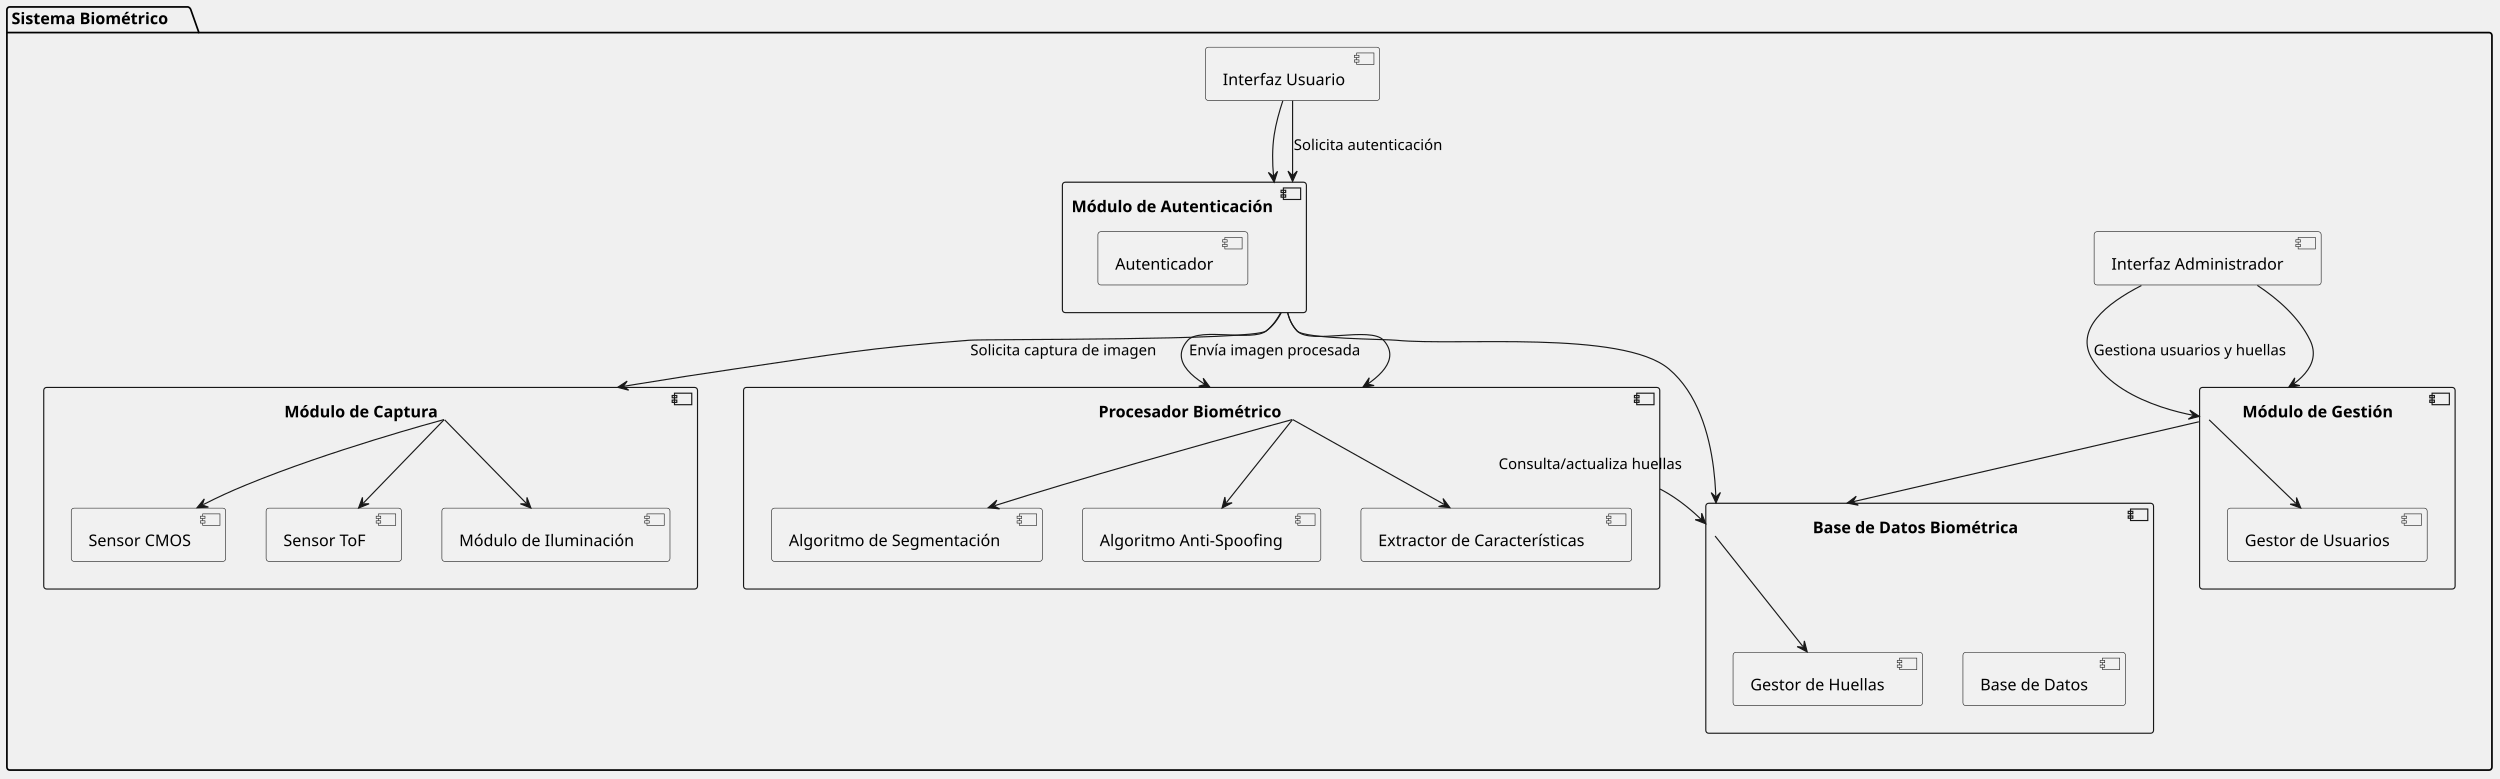
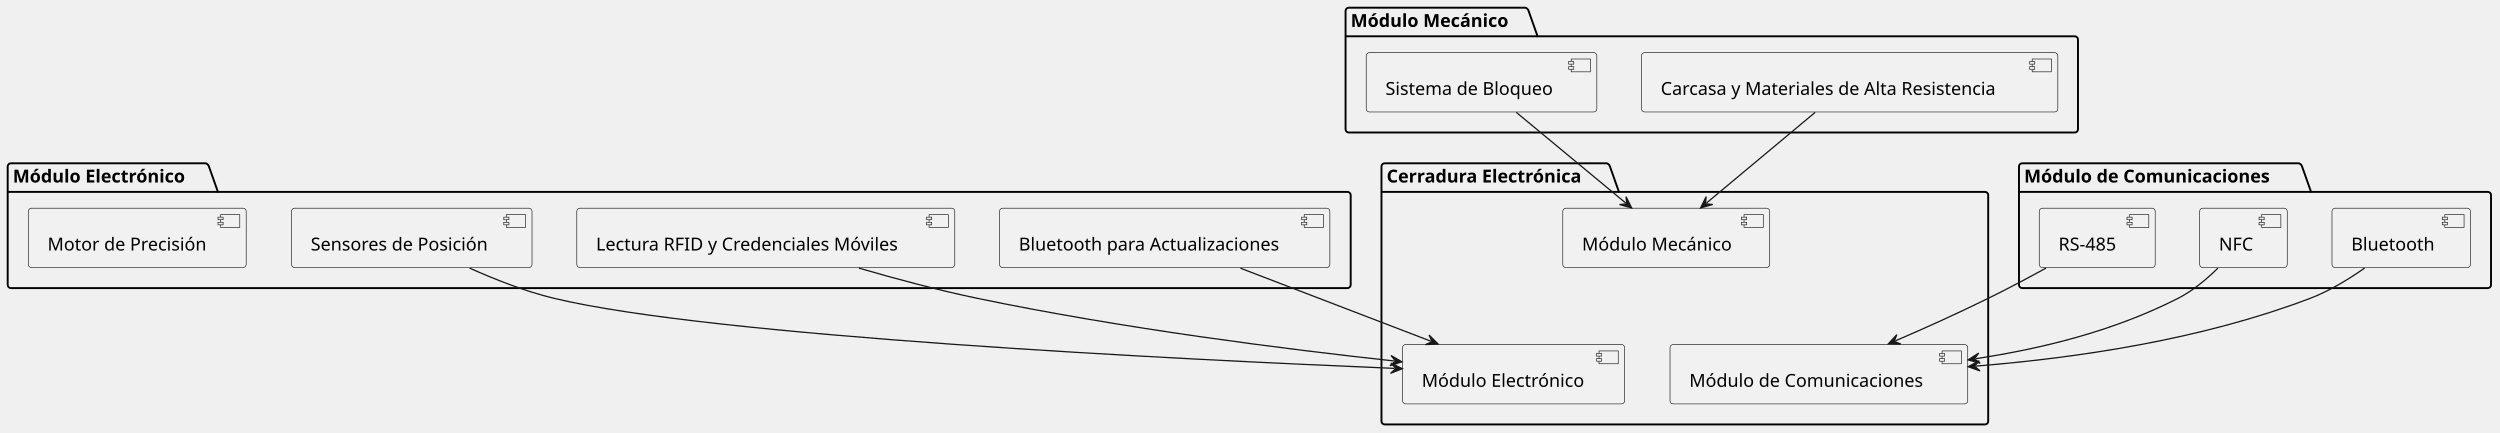
- <svg xmlns="http://www.w3.org/2000/svg" contentStyleType="text/css" data-diagram-type="DESCRIPTION" height="676px" preserveAspectRatio="none" style="width:2172px;height:676px;background:#FFFFFF;" version="1.1" viewBox="0 0 2172 676" width="2172px" zoomAndPan="magnify">
+ <svg xmlns="http://www.w3.org/2000/svg" contentStyleType="text/css" data-diagram-type="DESCRIPTION" height="337px" preserveAspectRatio="none" style="width:1949px;height:337px;background:#FFFFFF;" version="1.1" viewBox="0 0 1949 337" width="1949px" zoomAndPan="magnify">
  <defs />
  <g>
-     <g id="cluster_Sistema Biométrico">
-       <path d="M8.5,6 L163.295,6 A3.75,3.75 0 0 1 165.795,8.5 L172.795,28.297 L2162.5,28.297 A2.5,2.5 0 0 1 2165,30.797 L2165,666.55 A2.5,2.5 0 0 1 2162.5,669.05 L8.5,669.05 A2.5,2.5 0 0 1 6,666.55 L6,8.5 A2.5,2.5 0 0 1 8.5,6 " fill="#FFFFFF" fill-opacity="0" style="stroke:#000000;stroke-width:1.5;" />
-       <line style="stroke:#000000;stroke-width:1.5;" x1="6" x2="172.795" y1="28.297" y2="28.297" />
-       <text fill="#000000" font-family="sans-serif" font-size="14" font-weight="bold" lengthAdjust="spacing" textLength="153.795" x="10" y="20.995">Sistema Biométrico</text>
+     <g id="cluster_Cerradura Electrónica">
+       <path d="M1079.5,127.3 L1252.622,127.3 A3.75,3.75 0 0 1 1255.122,129.8 L1262.122,149.597 L1547.5,149.597 A2.5,2.5 0 0 1 1550,152.097 L1550,328.39 A2.5,2.5 0 0 1 1547.5,330.89 L1079.5,330.89 A2.5,2.5 0 0 1 1077,328.39 L1077,129.8 A2.5,2.5 0 0 1 1079.5,127.3 " fill="#FFFFFF" fill-opacity="0" style="stroke:#000000;stroke-width:1.5;" />
+       <line style="stroke:#000000;stroke-width:1.5;" x1="1077" x2="1262.122" y1="149.597" y2="149.597" />
+       <text fill="#000000" font-family="sans-serif" font-size="14" font-weight="bold" lengthAdjust="spacing" textLength="172.122" x="1081" y="142.295">Cerradura Electrónica</text>
    </g>
-     <g id="cluster_Módulo de Autenticación">
-       <rect fill="#FFFFFF" fill-opacity="0" height="113.3" rx="2.5" ry="2.5" style="stroke:#181818;stroke-width:1;" width="212" x="923" y="158.3" />
-       <rect fill="#FFFFFF" fill-opacity="0" height="10" style="stroke:#181818;stroke-width:1;" width="15" x="1115" y="163.3" />
-       <rect fill="#FFFFFF" fill-opacity="0" height="2" style="stroke:#181818;stroke-width:1;" width="4" x="1113" y="165.3" />
-       <rect fill="#FFFFFF" fill-opacity="0" height="2" style="stroke:#181818;stroke-width:1;" width="4" x="1113" y="169.3" />
-       <text fill="#000000" font-family="sans-serif" font-size="14" font-weight="bold" lengthAdjust="spacing" textLength="196.096" x="930.952" y="184.295">Módulo de Autenticación</text>
+     <g id="cluster_Módulo Mecánico">
+       <path d="M1051.5,6 L1189.185,6 A3.75,3.75 0 0 1 1191.685,8.5 L1198.685,28.297 L1617.5,28.297 A2.5,2.5 0 0 1 1620,30.797 L1620,100.8 A2.5,2.5 0 0 1 1617.5,103.3 L1051.5,103.3 A2.5,2.5 0 0 1 1049,100.8 L1049,8.5 A2.5,2.5 0 0 1 1051.5,6 " fill="#FFFFFF" fill-opacity="0" style="stroke:#000000;stroke-width:1.5;" />
+       <line style="stroke:#000000;stroke-width:1.5;" x1="1049" x2="1198.685" y1="28.297" y2="28.297" />
+       <text fill="#000000" font-family="sans-serif" font-size="14" font-weight="bold" lengthAdjust="spacing" textLength="136.685" x="1053" y="20.995">Módulo Mecánico</text>
    </g>
-     <g id="cluster_Módulo de Gestión">
-       <rect fill="#FFFFFF" fill-opacity="0" height="175.15" rx="2.5" ry="2.5" style="stroke:#181818;stroke-width:1;" width="222" x="1911" y="336.6" />
-       <rect fill="#FFFFFF" fill-opacity="0" height="10" style="stroke:#181818;stroke-width:1;" width="15" x="2113" y="341.6" />
-       <rect fill="#FFFFFF" fill-opacity="0" height="2" style="stroke:#181818;stroke-width:1;" width="4" x="2111" y="343.6" />
-       <rect fill="#FFFFFF" fill-opacity="0" height="2" style="stroke:#181818;stroke-width:1;" width="4" x="2111" y="347.6" />
-       <text fill="#000000" font-family="sans-serif" font-size="14" font-weight="bold" lengthAdjust="spacing" textLength="147.615" x="1948.192" y="362.595">Módulo de Gestión</text>
+     <g id="cluster_Módulo Electrónico">
+       <path d="M8.5,127.3 L160.383,127.3 A3.75,3.75 0 0 1 162.883,129.8 L169.883,149.597 L1050.5,149.597 A2.5,2.5 0 0 1 1053,152.097 L1053,222.09 A2.5,2.5 0 0 1 1050.5,224.59 L8.5,224.59 A2.5,2.5 0 0 1 6,222.09 L6,129.8 A2.5,2.5 0 0 1 8.5,127.3 " fill="#FFFFFF" fill-opacity="0" style="stroke:#000000;stroke-width:1.5;" />
+       <line style="stroke:#000000;stroke-width:1.5;" x1="6" x2="169.883" y1="149.597" y2="149.597" />
+       <text fill="#000000" font-family="sans-serif" font-size="14" font-weight="bold" lengthAdjust="spacing" textLength="150.883" x="10" y="142.295">Módulo Electrónico</text>
    </g>
-     <g id="cluster_Módulo de Captura">
-       <rect fill="#FFFFFF" fill-opacity="0" height="175.15" rx="2.5" ry="2.5" style="stroke:#181818;stroke-width:1;" width="568" x="38" y="336.6" />
-       <rect fill="#FFFFFF" fill-opacity="0" height="10" style="stroke:#181818;stroke-width:1;" width="15" x="586" y="341.6" />
-       <rect fill="#FFFFFF" fill-opacity="0" height="2" style="stroke:#181818;stroke-width:1;" width="4" x="584" y="343.6" />
-       <rect fill="#FFFFFF" fill-opacity="0" height="2" style="stroke:#181818;stroke-width:1;" width="4" x="584" y="347.6" />
-       <text fill="#000000" font-family="sans-serif" font-size="14" font-weight="bold" lengthAdjust="spacing" textLength="149.974" x="247.013" y="362.595">Módulo de Captura</text>
+     <g id="cluster_Módulo de Comunicaciones">
+       <path d="M1576.5,127.3 L1792.189,127.3 A3.75,3.75 0 0 1 1794.689,129.8 L1801.689,149.597 L1939.5,149.597 A2.5,2.5 0 0 1 1942,152.097 L1942,222.09 A2.5,2.5 0 0 1 1939.5,224.59 L1576.5,224.59 A2.5,2.5 0 0 1 1574,222.09 L1574,129.8 A2.5,2.5 0 0 1 1576.5,127.3 " fill="#FFFFFF" fill-opacity="0" style="stroke:#000000;stroke-width:1.5;" />
+       <line style="stroke:#000000;stroke-width:1.5;" x1="1574" x2="1801.689" y1="149.597" y2="149.597" />
+       <text fill="#000000" font-family="sans-serif" font-size="14" font-weight="bold" lengthAdjust="spacing" textLength="214.69" x="1578" y="142.295">Módulo de Comunicaciones</text>
    </g>
-     <g id="cluster_Procesador Biométrico">
-       <rect fill="#FFFFFF" fill-opacity="0" height="175.15" rx="2.5" ry="2.5" style="stroke:#181818;stroke-width:1;" width="796" x="646" y="336.6" />
-       <rect fill="#FFFFFF" fill-opacity="0" height="10" style="stroke:#181818;stroke-width:1;" width="15" x="1422" y="341.6" />
-       <rect fill="#FFFFFF" fill-opacity="0" height="2" style="stroke:#181818;stroke-width:1;" width="4" x="1420" y="343.6" />
-       <rect fill="#FFFFFF" fill-opacity="0" height="2" style="stroke:#181818;stroke-width:1;" width="4" x="1420" y="347.6" />
-       <text fill="#000000" font-family="sans-serif" font-size="14" font-weight="bold" lengthAdjust="spacing" textLength="179.259" x="954.371" y="362.595">Procesador Biométrico</text>
+     <g id="elem_mecanico">
+       <rect fill="#F1F1F1" height="46.297" rx="2.5" ry="2.5" style="stroke:#181818;stroke-width:0.5;" width="161.304" x="1218.35" y="162.3" />
+       <rect fill="#F1F1F1" height="10" style="stroke:#181818;stroke-width:0.5;" width="15" x="1359.654" y="167.3" />
+       <rect fill="#F1F1F1" height="2" style="stroke:#181818;stroke-width:0.5;" width="4" x="1357.654" y="169.3" />
+       <rect fill="#F1F1F1" height="2" style="stroke:#181818;stroke-width:0.5;" width="4" x="1357.654" y="173.3" />
+       <text fill="#000000" font-family="sans-serif" font-size="14" lengthAdjust="spacing" textLength="121.304" x="1233.35" y="195.295">Módulo Mecánico</text>
    </g>
-     <g id="cluster_Base de Datos Biométrica">
-       <rect fill="#FFFFFF" fill-opacity="0" height="199.81" rx="2.5" ry="2.5" style="stroke:#181818;stroke-width:1;" width="389" x="1482" y="437.24" />
-       <rect fill="#FFFFFF" fill-opacity="0" height="10" style="stroke:#181818;stroke-width:1;" width="15" x="1851" y="442.24" />
-       <rect fill="#FFFFFF" fill-opacity="0" height="2" style="stroke:#181818;stroke-width:1;" width="4" x="1849" y="444.24" />
-       <rect fill="#FFFFFF" fill-opacity="0" height="2" style="stroke:#181818;stroke-width:1;" width="4" x="1849" y="448.24" />
-       <text fill="#000000" font-family="sans-serif" font-size="14" font-weight="bold" lengthAdjust="spacing" textLength="203.109" x="1574.945" y="463.235">Base de Datos Biométrica</text>
+     <g id="elem_electronico">
+       <rect fill="#F1F1F1" height="46.297" rx="2.5" ry="2.5" style="stroke:#181818;stroke-width:0.5;" width="173.191" x="1093.4" y="268.59" />
+       <rect fill="#F1F1F1" height="10" style="stroke:#181818;stroke-width:0.5;" width="15" x="1246.591" y="273.59" />
+       <rect fill="#F1F1F1" height="2" style="stroke:#181818;stroke-width:0.5;" width="4" x="1244.591" y="275.59" />
+       <rect fill="#F1F1F1" height="2" style="stroke:#181818;stroke-width:0.5;" width="4" x="1244.591" y="279.59" />
+       <text fill="#000000" font-family="sans-serif" font-size="14" lengthAdjust="spacing" textLength="133.191" x="1108.4" y="301.585">Módulo Electrónico</text>
    </g>
-     <g id="elem_Interfaz Usuario">
-       <rect fill="#F1F1F1" height="46.297" rx="2.5" ry="2.5" style="stroke:#181818;stroke-width:0.5;" width="151.371" x="1047.31" y="41" />
-       <rect fill="#F1F1F1" height="10" style="stroke:#181818;stroke-width:0.5;" width="15" x="1178.681" y="46" />
-       <rect fill="#F1F1F1" height="2" style="stroke:#181818;stroke-width:0.5;" width="4" x="1176.681" y="48" />
-       <rect fill="#F1F1F1" height="2" style="stroke:#181818;stroke-width:0.5;" width="4" x="1176.681" y="52" />
-       <text fill="#000000" font-family="sans-serif" font-size="14" lengthAdjust="spacing" textLength="111.371" x="1062.31" y="73.995">Interfaz Usuario</text>
+     <g id="elem_comunicaciones">
+       <rect fill="#F1F1F1" height="46.297" rx="2.5" ry="2.5" style="stroke:#181818;stroke-width:0.5;" width="232.083" x="1301.96" y="268.59" />
+       <rect fill="#F1F1F1" height="10" style="stroke:#181818;stroke-width:0.5;" width="15" x="1514.043" y="273.59" />
+       <rect fill="#F1F1F1" height="2" style="stroke:#181818;stroke-width:0.5;" width="4" x="1512.043" y="275.59" />
+       <rect fill="#F1F1F1" height="2" style="stroke:#181818;stroke-width:0.5;" width="4" x="1512.043" y="279.59" />
+       <text fill="#000000" font-family="sans-serif" font-size="14" lengthAdjust="spacing" textLength="192.083" x="1316.96" y="301.585">Módulo de Comunicaciones</text>
    </g>
-     <g id="elem_Interfaz Administrador">
-       <rect fill="#F1F1F1" height="46.297" rx="2.5" ry="2.5" style="stroke:#181818;stroke-width:0.5;" width="197.247" x="1819.38" y="201.3" />
-       <rect fill="#F1F1F1" height="10" style="stroke:#181818;stroke-width:0.5;" width="15" x="1996.627" y="206.3" />
-       <rect fill="#F1F1F1" height="2" style="stroke:#181818;stroke-width:0.5;" width="4" x="1994.627" y="208.3" />
-       <rect fill="#F1F1F1" height="2" style="stroke:#181818;stroke-width:0.5;" width="4" x="1994.627" y="212.3" />
-       <text fill="#000000" font-family="sans-serif" font-size="14" lengthAdjust="spacing" textLength="157.247" x="1834.38" y="234.295">Interfaz Administrador</text>
+     <g id="elem_sistemabloqueo">
+       <rect fill="#F1F1F1" height="46.297" rx="2.5" ry="2.5" style="stroke:#181818;stroke-width:0.5;" width="179.788" x="1065.11" y="41" />
+       <rect fill="#F1F1F1" height="10" style="stroke:#181818;stroke-width:0.5;" width="15" x="1224.898" y="46" />
+       <rect fill="#F1F1F1" height="2" style="stroke:#181818;stroke-width:0.5;" width="4" x="1222.898" y="48" />
+       <rect fill="#F1F1F1" height="2" style="stroke:#181818;stroke-width:0.5;" width="4" x="1222.898" y="52" />
+       <text fill="#000000" font-family="sans-serif" font-size="14" lengthAdjust="spacing" textLength="139.788" x="1080.11" y="73.995">Sistema de Bloqueo</text>
    </g>
-     <g id="elem_Autenticador">
-       <rect fill="#F1F1F1" height="46.297" rx="2.5" ry="2.5" style="stroke:#181818;stroke-width:0.5;" width="130.289" x="953.86" y="201.3" />
-       <rect fill="#F1F1F1" height="10" style="stroke:#181818;stroke-width:0.5;" width="15" x="1064.149" y="206.3" />
-       <rect fill="#F1F1F1" height="2" style="stroke:#181818;stroke-width:0.5;" width="4" x="1062.149" y="208.3" />
-       <rect fill="#F1F1F1" height="2" style="stroke:#181818;stroke-width:0.5;" width="4" x="1062.149" y="212.3" />
-       <text fill="#000000" font-family="sans-serif" font-size="14" lengthAdjust="spacing" textLength="90.289" x="968.86" y="234.295">Autenticador</text>
+     <g id="elem_carcasa">
+       <rect fill="#F1F1F1" height="46.297" rx="2.5" ry="2.5" style="stroke:#181818;stroke-width:0.5;" width="324.573" x="1279.71" y="41" />
+       <rect fill="#F1F1F1" height="10" style="stroke:#181818;stroke-width:0.5;" width="15" x="1584.283" y="46" />
+       <rect fill="#F1F1F1" height="2" style="stroke:#181818;stroke-width:0.5;" width="4" x="1582.283" y="48" />
+       <rect fill="#F1F1F1" height="2" style="stroke:#181818;stroke-width:0.5;" width="4" x="1582.283" y="52" />
+       <text fill="#000000" font-family="sans-serif" font-size="14" lengthAdjust="spacing" textLength="284.573" x="1294.71" y="73.995">Carcasa y Materiales de Alta Resistencia</text>
    </g>
-     <g id="elem_Gestor de Usuarios">
-       <rect fill="#F1F1F1" height="46.297" rx="2.5" ry="2.5" style="stroke:#181818;stroke-width:0.5;" width="173.465" x="1935.27" y="441.46" />
-       <rect fill="#F1F1F1" height="10" style="stroke:#181818;stroke-width:0.5;" width="15" x="2088.735" y="446.46" />
-       <rect fill="#F1F1F1" height="2" style="stroke:#181818;stroke-width:0.5;" width="4" x="2086.735" y="448.46" />
-       <rect fill="#F1F1F1" height="2" style="stroke:#181818;stroke-width:0.5;" width="4" x="2086.735" y="452.46" />
-       <text fill="#000000" font-family="sans-serif" font-size="14" lengthAdjust="spacing" textLength="133.465" x="1950.27" y="474.455">Gestor de Usuarios</text>
+     <g id="elem_Motor de Precisión">
+       <rect fill="#F1F1F1" height="46.297" rx="2.5" ry="2.5" style="stroke:#181818;stroke-width:0.5;" width="169.876" x="22.06" y="162.3" />
+       <rect fill="#F1F1F1" height="10" style="stroke:#181818;stroke-width:0.5;" width="15" x="171.936" y="167.3" />
+       <rect fill="#F1F1F1" height="2" style="stroke:#181818;stroke-width:0.5;" width="4" x="169.936" y="169.3" />
+       <rect fill="#F1F1F1" height="2" style="stroke:#181818;stroke-width:0.5;" width="4" x="169.936" y="173.3" />
+       <text fill="#000000" font-family="sans-serif" font-size="14" lengthAdjust="spacing" textLength="129.876" x="37.06" y="195.295">Motor de Precisión</text>
    </g>
-     <g id="elem_Sensor CMOS">
-       <rect fill="#F1F1F1" height="46.297" rx="2.5" ry="2.5" style="stroke:#181818;stroke-width:0.5;" width="134.199" x="61.9" y="441.46" />
-       <rect fill="#F1F1F1" height="10" style="stroke:#181818;stroke-width:0.5;" width="15" x="176.099" y="446.46" />
-       <rect fill="#F1F1F1" height="2" style="stroke:#181818;stroke-width:0.5;" width="4" x="174.099" y="448.46" />
-       <rect fill="#F1F1F1" height="2" style="stroke:#181818;stroke-width:0.5;" width="4" x="174.099" y="452.46" />
-       <text fill="#000000" font-family="sans-serif" font-size="14" lengthAdjust="spacing" textLength="94.199" x="76.9" y="474.455">Sensor CMOS</text>
+     <g id="elem_sensores">
+       <rect fill="#F1F1F1" height="46.297" rx="2.5" ry="2.5" style="stroke:#181818;stroke-width:0.5;" width="187.513" x="227.24" y="162.3" />
+       <rect fill="#F1F1F1" height="10" style="stroke:#181818;stroke-width:0.5;" width="15" x="394.753" y="167.3" />
+       <rect fill="#F1F1F1" height="2" style="stroke:#181818;stroke-width:0.5;" width="4" x="392.753" y="169.3" />
+       <rect fill="#F1F1F1" height="2" style="stroke:#181818;stroke-width:0.5;" width="4" x="392.753" y="173.3" />
+       <text fill="#000000" font-family="sans-serif" font-size="14" lengthAdjust="spacing" textLength="147.513" x="242.24" y="195.295">Sensores de Posición</text>
    </g>
-     <g id="elem_Sensor ToF">
-       <rect fill="#F1F1F1" height="46.297" rx="2.5" ry="2.5" style="stroke:#181818;stroke-width:0.5;" width="117.608" x="231.2" y="441.46" />
-       <rect fill="#F1F1F1" height="10" style="stroke:#181818;stroke-width:0.5;" width="15" x="328.808" y="446.46" />
-       <rect fill="#F1F1F1" height="2" style="stroke:#181818;stroke-width:0.5;" width="4" x="326.808" y="448.46" />
-       <rect fill="#F1F1F1" height="2" style="stroke:#181818;stroke-width:0.5;" width="4" x="326.808" y="452.46" />
-       <text fill="#000000" font-family="sans-serif" font-size="14" lengthAdjust="spacing" textLength="77.608" x="246.2" y="474.455">Sensor ToF</text>
+     <g id="elem_credenciales">
+       <rect fill="#F1F1F1" height="46.297" rx="2.5" ry="2.5" style="stroke:#181818;stroke-width:0.5;" width="294.68" x="449.66" y="162.3" />
+       <rect fill="#F1F1F1" height="10" style="stroke:#181818;stroke-width:0.5;" width="15" x="724.34" y="167.3" />
+       <rect fill="#F1F1F1" height="2" style="stroke:#181818;stroke-width:0.5;" width="4" x="722.34" y="169.3" />
+       <rect fill="#F1F1F1" height="2" style="stroke:#181818;stroke-width:0.5;" width="4" x="722.34" y="173.3" />
+       <text fill="#000000" font-family="sans-serif" font-size="14" lengthAdjust="spacing" textLength="254.68" x="464.66" y="195.295">Lectura RFID y Credenciales Móviles</text>
    </g>
-     <g id="elem_Módulo de Iluminación">
-       <rect fill="#F1F1F1" height="46.297" rx="2.5" ry="2.5" style="stroke:#181818;stroke-width:0.5;" width="198.156" x="383.92" y="441.46" />
-       <rect fill="#F1F1F1" height="10" style="stroke:#181818;stroke-width:0.5;" width="15" x="562.076" y="446.46" />
-       <rect fill="#F1F1F1" height="2" style="stroke:#181818;stroke-width:0.5;" width="4" x="560.076" y="448.46" />
-       <rect fill="#F1F1F1" height="2" style="stroke:#181818;stroke-width:0.5;" width="4" x="560.076" y="452.46" />
-       <text fill="#000000" font-family="sans-serif" font-size="14" lengthAdjust="spacing" textLength="158.156" x="398.92" y="474.455">Módulo de Iluminación</text>
+     <g id="elem_bluetooth">
+       <rect fill="#F1F1F1" height="46.297" rx="2.5" ry="2.5" style="stroke:#181818;stroke-width:0.5;" width="257.519" x="779.24" y="162.3" />
+       <rect fill="#F1F1F1" height="10" style="stroke:#181818;stroke-width:0.5;" width="15" x="1016.76" y="167.3" />
+       <rect fill="#F1F1F1" height="2" style="stroke:#181818;stroke-width:0.5;" width="4" x="1014.76" y="169.3" />
+       <rect fill="#F1F1F1" height="2" style="stroke:#181818;stroke-width:0.5;" width="4" x="1014.76" y="173.3" />
+       <text fill="#000000" font-family="sans-serif" font-size="14" lengthAdjust="spacing" textLength="217.519" x="794.24" y="195.295">Bluetooth para Actualizaciones</text>
    </g>
-     <g id="elem_Algoritmo de Segmentación">
-       <rect fill="#F1F1F1" height="46.297" rx="2.5" ry="2.5" style="stroke:#181818;stroke-width:0.5;" width="235.262" x="670.37" y="441.46" />
-       <rect fill="#F1F1F1" height="10" style="stroke:#181818;stroke-width:0.5;" width="15" x="885.632" y="446.46" />
-       <rect fill="#F1F1F1" height="2" style="stroke:#181818;stroke-width:0.5;" width="4" x="883.632" y="448.46" />
-       <rect fill="#F1F1F1" height="2" style="stroke:#181818;stroke-width:0.5;" width="4" x="883.632" y="452.46" />
-       <text fill="#000000" font-family="sans-serif" font-size="14" lengthAdjust="spacing" textLength="195.262" x="685.37" y="474.455">Algoritmo de Segmentación</text>
+     <g id="elem_rs">
+       <rect fill="#F1F1F1" height="46.297" rx="2.5" ry="2.5" style="stroke:#181818;stroke-width:0.5;" width="90.388" x="1589.81" y="162.3" />
+       <rect fill="#F1F1F1" height="10" style="stroke:#181818;stroke-width:0.5;" width="15" x="1660.198" y="167.3" />
+       <rect fill="#F1F1F1" height="2" style="stroke:#181818;stroke-width:0.5;" width="4" x="1658.198" y="169.3" />
+       <rect fill="#F1F1F1" height="2" style="stroke:#181818;stroke-width:0.5;" width="4" x="1658.198" y="173.3" />
+       <text fill="#000000" font-family="sans-serif" font-size="14" lengthAdjust="spacing" textLength="50.388" x="1604.81" y="195.295">RS-485</text>
    </g>
-     <g id="elem_Algoritmo Anti-Spoofing">
-       <rect fill="#F1F1F1" height="46.297" rx="2.5" ry="2.5" style="stroke:#181818;stroke-width:0.5;" width="207.07" x="940.46" y="441.46" />
-       <rect fill="#F1F1F1" height="10" style="stroke:#181818;stroke-width:0.5;" width="15" x="1127.53" y="446.46" />
-       <rect fill="#F1F1F1" height="2" style="stroke:#181818;stroke-width:0.5;" width="4" x="1125.53" y="448.46" />
-       <rect fill="#F1F1F1" height="2" style="stroke:#181818;stroke-width:0.5;" width="4" x="1125.53" y="452.46" />
-       <text fill="#000000" font-family="sans-serif" font-size="14" lengthAdjust="spacing" textLength="167.07" x="955.46" y="474.455">Algoritmo Anti-Spoofing</text>
+     <g id="elem_NFC">
+       <rect fill="#F1F1F1" height="46.297" rx="2.5" ry="2.5" style="stroke:#181818;stroke-width:0.5;" width="68.301" x="1714.85" y="162.3" />
+       <rect fill="#F1F1F1" height="10" style="stroke:#181818;stroke-width:0.5;" width="15" x="1763.151" y="167.3" />
+       <rect fill="#F1F1F1" height="2" style="stroke:#181818;stroke-width:0.5;" width="4" x="1761.151" y="169.3" />
+       <rect fill="#F1F1F1" height="2" style="stroke:#181818;stroke-width:0.5;" width="4" x="1761.151" y="173.3" />
+       <text fill="#000000" font-family="sans-serif" font-size="14" lengthAdjust="spacing" textLength="28.301" x="1729.85" y="195.295">NFC</text>
    </g>
-     <g id="elem_Extractor de Características">
-       <rect fill="#F1F1F1" height="46.297" rx="2.5" ry="2.5" style="stroke:#181818;stroke-width:0.5;" width="235.241" x="1182.38" y="441.46" />
-       <rect fill="#F1F1F1" height="10" style="stroke:#181818;stroke-width:0.5;" width="15" x="1397.621" y="446.46" />
-       <rect fill="#F1F1F1" height="2" style="stroke:#181818;stroke-width:0.5;" width="4" x="1395.621" y="448.46" />
-       <rect fill="#F1F1F1" height="2" style="stroke:#181818;stroke-width:0.5;" width="4" x="1395.621" y="452.46" />
-       <text fill="#000000" font-family="sans-serif" font-size="14" lengthAdjust="spacing" textLength="195.241" x="1197.38" y="474.455">Extractor de Características</text>
+     <g id="elem_Bluetooth">
+       <rect fill="#F1F1F1" height="46.297" rx="2.5" ry="2.5" style="stroke:#181818;stroke-width:0.5;" width="107.963" x="1818.02" y="162.3" />
+       <rect fill="#F1F1F1" height="10" style="stroke:#181818;stroke-width:0.5;" width="15" x="1905.983" y="167.3" />
+       <rect fill="#F1F1F1" height="2" style="stroke:#181818;stroke-width:0.5;" width="4" x="1903.983" y="169.3" />
+       <rect fill="#F1F1F1" height="2" style="stroke:#181818;stroke-width:0.5;" width="4" x="1903.983" y="173.3" />
+       <text fill="#000000" font-family="sans-serif" font-size="14" lengthAdjust="spacing" textLength="67.963" x="1833.02" y="195.295">Bluetooth</text>
    </g>
-     <g id="elem_Gestor de Huellas">
-       <rect fill="#F1F1F1" height="46.297" rx="2.5" ry="2.5" style="stroke:#181818;stroke-width:0.5;" width="164.633" x="1505.68" y="566.75" />
-       <rect fill="#F1F1F1" height="10" style="stroke:#181818;stroke-width:0.5;" width="15" x="1650.313" y="571.75" />
-       <rect fill="#F1F1F1" height="2" style="stroke:#181818;stroke-width:0.5;" width="4" x="1648.313" y="573.75" />
-       <rect fill="#F1F1F1" height="2" style="stroke:#181818;stroke-width:0.5;" width="4" x="1648.313" y="577.75" />
-       <text fill="#000000" font-family="sans-serif" font-size="14" lengthAdjust="spacing" textLength="124.633" x="1520.68" y="599.745">Gestor de Huellas</text>
+     <g id="link_sistemabloqueo_mecanico">
+       <path d="M1182.09,87.59 C1207.83,108.92 1241.71,136.982 1267.42,158.282 " fill="#FFFFFF" fill-opacity="0" id="sistemabloqueo-to-mecanico" style="stroke:#181818;stroke-width:1;" />
+       <polygon fill="#181818" points="1272.04,162.11,1267.661,153.288,1268.19,158.92,1262.558,159.448,1272.04,162.11" style="stroke:#181818;stroke-width:1;" />
    </g>
-     <g id="elem_Base de Datos">
-       <rect fill="#F1F1F1" height="46.297" rx="2.5" ry="2.5" style="stroke:#181818;stroke-width:0.5;" width="141.199" x="1705.4" y="566.75" />
-       <rect fill="#F1F1F1" height="10" style="stroke:#181818;stroke-width:0.5;" width="15" x="1826.599" y="571.75" />
-       <rect fill="#F1F1F1" height="2" style="stroke:#181818;stroke-width:0.5;" width="4" x="1824.599" y="573.75" />
-       <rect fill="#F1F1F1" height="2" style="stroke:#181818;stroke-width:0.5;" width="4" x="1824.599" y="577.75" />
-       <text fill="#000000" font-family="sans-serif" font-size="14" lengthAdjust="spacing" textLength="101.199" x="1720.4" y="599.745">Base de Datos</text>
+     <g id="link_carcasa_mecanico">
+       <path d="M1415.1,87.59 C1389.54,108.92 1355.906,136.965 1330.386,158.265 " fill="#FFFFFF" fill-opacity="0" id="carcasa-to-mecanico" style="stroke:#181818;stroke-width:1;" />
+       <polygon fill="#181818" points="1325.78,162.11,1335.253,159.414,1329.619,158.906,1330.126,153.272,1325.78,162.11" style="stroke:#181818;stroke-width:1;" />
    </g>
-     <g id="link_Interfaz Usuario_Módulo de Autenticación">
-       <path d="M1114.49,87.66 C1111.49,96.73 1108.49,107.37 1107,117.3 C1105.26,128.91 1105.346,141.234 1106.464,153.218 C1106.603,154.716 1106.759,156.209 1106.93,157.694 C1106.951,157.88 1106.273,152.106 1106.295,152.292 " fill="#FFFFFF" fill-opacity="0" id="Interfaz Usuario-to-Módulo de Autenticación" style="stroke:#181818;stroke-width:1;" />
-       <polygon fill="#181818" points="1106.994,158.251,1109.918,148.846,1106.411,153.285,1101.973,149.778,1106.994,158.251" style="stroke:#181818;stroke-width:1;" />
+     <g id="link_sensores_electronico">
+       <path d="M366.08,209 C385.83,217.87 409.58,227.21 432,232.59 C555.32,262.22 917.905,280.171 1087.215,287.191 " fill="#FFFFFF" fill-opacity="0" id="sensores-to-electronico" style="stroke:#181818;stroke-width:1;" />
+       <polygon fill="#181818" points="1093.21,287.44,1084.383,283.071,1088.214,287.233,1084.052,291.064,1093.21,287.44" style="stroke:#181818;stroke-width:1;" />
    </g>
-     <g id="link_Interfaz Usuario_Módulo de Autenticación">
-       <path d="M1123,87.5 C1123,98.237 1123,111.923 1123,126.456 C1123,133.722 1123,141.2 1123,148.627 C1123,150.484 1123,152.337 1123,154.184 C1123,155.107 1123,156.028 1123,156.947 C1123,157.177 1123,151.406 1123,151.636 " fill="#FFFFFF" fill-opacity="0" id="Interfaz Usuario-to-Módulo de Autenticación-1" style="stroke:#181818;stroke-width:1;" />
-       <polygon fill="#181818" points="1123,157.636,1127,148.636,1123,152.636,1119,148.636,1123,157.636" style="stroke:#181818;stroke-width:1;" />
-       <text fill="#000000" font-family="sans-serif" font-size="13" lengthAdjust="spacing" textLength="139.699" x="1124" y="130.367">Solicita autenticación</text>
+     <g id="link_credenciales_electronico">
+       <path d="M669.58,209.02 C698.17,217.31 731.42,226.22 762,232.59 C875.33,256.21 1002.025,272.18 1086.985,281.44 " fill="#FFFFFF" fill-opacity="0" id="credenciales-to-electronico" style="stroke:#181818;stroke-width:1;" />
+       <polygon fill="#181818" points="1092.95,282.09,1084.436,277.138,1087.979,281.548,1083.57,285.091,1092.95,282.09" style="stroke:#181818;stroke-width:1;" />
    </g>
-     <g id="link_Interfaz Administrador_Módulo de Gestión">
-       <path d="M1961.2,247.94 C1978.82,259.58 1997.3,275.59 2007,295.6 C2012.29,306.505 2009.647,316.122 2002.655,324.424 C1999.159,328.575 1994.576,332.398 1989.353,335.889 C1989.027,336.107 1993.727,333.051 1993.396,333.267 " fill="#FFFFFF" fill-opacity="0" id="Interfaz Administrador-to-Módulo de Gestión" style="stroke:#181818;stroke-width:1;" />
-       <polygon fill="#181818" points="1988.367,336.539,1998.092,334.983,1992.557,333.812,1993.728,328.278,1988.367,336.539" style="stroke:#181818;stroke-width:1;" />
+     <g id="link_bluetooth_electronico">
+       <path d="M967.02,209.08 C1012.64,226.57 1069.898,248.522 1115.497,266.002 " fill="#FFFFFF" fill-opacity="0" id="bluetooth-to-electronico" style="stroke:#181818;stroke-width:1;" />
+       <polygon fill="#181818" points="1121.1,268.15,1114.128,261.194,1116.431,266.36,1111.264,268.664,1121.1,268.15" style="stroke:#181818;stroke-width:1;" />
    </g>
-     <g id="link_Interfaz Administrador_Módulo de Gestión">
-       <path d="M1860.45,248.08 C1829.92,263.71 1801.76,286.36 1818,312.6 C1830.99,333.59 1855.66,346.118 1877.366,353.428 C1888.219,357.082 1898.332,359.433 1905.872,360.885 C1906.815,361.067 1907.717,361.234 1908.576,361.388 C1909.005,361.465 1909.424,361.539 1909.831,361.61 C1910.034,361.645 1910.235,361.679 1910.433,361.713 C1910.532,361.73 1904.714,360.748 1904.811,360.764 " fill="#FFFFFF" fill-opacity="0" id="Interfaz Administrador-to-Módulo de Gestión-1" style="stroke:#181818;stroke-width:1;" />
-       <polygon fill="#181818" points="1910.727,361.763,1902.519,356.32,1905.797,360.93,1901.187,364.209,1910.727,361.763" style="stroke:#181818;stroke-width:1;" />
-       <text fill="#000000" font-family="sans-serif" font-size="13" lengthAdjust="spacing" textLength="179.144" x="1819" y="308.667">Gestiona usuarios y huellas</text>
+     <g id="link_rs_comunicaciones">
+       <path d="M1595.14,208.96 C1581.02,216.71 1564.92,225.27 1550,232.59 C1524.71,245 1501.66,255.365 1477.6,265.735 " fill="#FFFFFF" fill-opacity="0" id="rs-to-comunicaciones" style="stroke:#181818;stroke-width:1;" />
+       <polygon fill="#181818" points="1472.09,268.11,1481.938,268.221,1476.682,266.131,1478.772,260.874,1472.09,268.11" style="stroke:#181818;stroke-width:1;" />
    </g>
-     <g id="link_Módulo de Captura_Sensor CMOS">
-       <path d="M385.72,364.53 C379.93,366.09 286.11,391.55 214,421.24 C199.82,427.08 190.09,431.574 176.61,438.354 " fill="#FFFFFF" fill-opacity="0" id="Módulo de Captura-to-Sensor CMOS" style="stroke:#181818;stroke-width:1;" />
-       <polygon fill="#181818" points="171.25,441.05,181.088,440.579,175.717,438.803,177.493,433.433,171.25,441.05" style="stroke:#181818;stroke-width:1;" />
+     <g id="link_NFC_comunicaciones">
+       <path d="M1729.1,209.03 C1720.37,217.62 1709.5,226.75 1698,232.59 C1647.54,258.23 1592.431,271.66 1540.231,279.67 " fill="#FFFFFF" fill-opacity="0" id="NFC-to-comunicaciones" style="stroke:#181818;stroke-width:1;" />
+       <polygon fill="#181818" points="1534.3,280.58,1543.803,283.169,1539.242,279.822,1542.589,275.261,1534.3,280.58" style="stroke:#181818;stroke-width:1;" />
    </g>
-     <g id="link_Módulo de Captura_Sensor ToF">
-       <path d="M385.72,364.74 C381.88,368.72 342.734,409.15 315.704,437.06 " fill="#FFFFFF" fill-opacity="0" id="Módulo de Captura-to-Sensor ToF" style="stroke:#181818;stroke-width:1;" />
-       <polygon fill="#181818" points="311.53,441.37,320.665,437.688,315.009,437.778,314.918,432.122,311.53,441.37" style="stroke:#181818;stroke-width:1;" />
-     </g>
-     <g id="link_Módulo de Captura_Módulo de Iluminación">
-       <path d="M386.28,364.74 C390.17,368.72 429.744,409.171 457.054,437.082 " fill="#FFFFFF" fill-opacity="0" id="Módulo de Captura-to-Módulo de Iluminación" style="stroke:#181818;stroke-width:1;" />
-       <polygon fill="#181818" points="461.25,441.37,457.815,432.14,457.753,437.796,452.097,437.735,461.25,441.37" style="stroke:#181818;stroke-width:1;" />
-     </g>
-     <g id="link_Procesador Biométrico_Algoritmo de Segmentación">
-       <path d="M1122.68,364.54 C1116.06,366.35 1008.77,395.62 923,421.24 C902.05,427.5 885.074,432.733 864.374,439.233 " fill="#FFFFFF" fill-opacity="0" id="Procesador Biométrico-to-Algoritmo de Segmentación" style="stroke:#181818;stroke-width:1;" />
-       <polygon fill="#181818" points="858.65,441.03,868.435,442.15,863.42,439.532,866.038,434.517,858.65,441.03" style="stroke:#181818;stroke-width:1;" />
-     </g>
-     <g id="link_Procesador Biométrico_Algoritmo Anti-Spoofing">
-       <path d="M1122.77,364.74 C1119.61,368.72 1087.699,408.768 1065.459,436.678 " fill="#FFFFFF" fill-opacity="0" id="Procesador Biométrico-to-Algoritmo Anti-Spoofing" style="stroke:#181818;stroke-width:1;" />
-       <polygon fill="#181818" points="1061.72,441.37,1070.457,436.824,1064.836,437.46,1064.2,431.839,1061.72,441.37" style="stroke:#181818;stroke-width:1;" />
-     </g>
-     <g id="link_Procesador Biométrico_Extractor de Características">
-       <path d="M1123.13,364.53 C1126.8,366.59 1203.325,409.458 1254.385,438.058 " fill="#FFFFFF" fill-opacity="0" id="Procesador Biométrico-to-Extractor de Características" style="stroke:#181818;stroke-width:1;" />
-       <polygon fill="#181818" points="1259.62,440.99,1253.723,433.102,1255.258,438.547,1249.813,440.082,1259.62,440.99" style="stroke:#181818;stroke-width:1;" />
-     </g>
-     <g id="link_Base de Datos Biométrica_Gestor de Huellas">
-       <path d="M1490.07,465.69 C1492.22,468.39 1538.666,526.833 1566.346,561.653 " fill="#FFFFFF" fill-opacity="0" id="Base de Datos Biométrica-to-Gestor de Huellas" style="stroke:#181818;stroke-width:1;" />
-       <polygon fill="#181818" points="1570.08,566.35,1567.611,556.816,1566.969,562.436,1561.348,561.794,1570.08,566.35" style="stroke:#181818;stroke-width:1;" />
-     </g>
-     <g id="link_Módulo de Autenticación_Procesador Biométrico">
-       <path d="M1118.749,271.613 C1118.773,271.714 1118.797,271.815 1118.822,271.916 C1118.871,272.117 1118.921,272.318 1118.973,272.519 C1119.18,273.321 1119.409,274.115 1119.661,274.9 C1120.165,276.469 1120.761,278 1121.462,279.478 C1122.863,282.435 1124.68,285.18 1127,287.6 C1138.6,299.69 1190.79,283.13 1202,295.6 C1209.592,304.043 1208.664,312.409 1202.948,320.225 C1200.09,324.133 1196.035,327.904 1191.251,331.478 C1190.055,332.371 1188.813,333.252 1187.533,334.12 C1186.893,334.554 1186.243,334.985 1185.585,335.412 C1185.256,335.626 1184.924,335.839 1184.591,336.05 C1184.424,336.156 1189.335,333.067 1189.168,333.172 " fill="#FFFFFF" fill-opacity="0" id="Módulo de Autenticación-to-Procesador Biométrico" style="stroke:#181818;stroke-width:1;" />
-       <polygon fill="#181818" points="1184.089,336.368,1193.837,334.96,1188.321,333.705,1189.577,328.189,1184.089,336.368" style="stroke:#181818;stroke-width:1;" />
-     </g>
-     <g id="link_Módulo de Autenticación_Procesador Biométrico">
-       <path d="M1112.593,271.729 C1112.541,271.829 1112.489,271.929 1112.437,272.028 C1112.229,272.427 1112.016,272.822 1111.799,273.216 C1111.366,274.003 1110.915,274.779 1110.447,275.544 C1109.511,277.074 1108.505,278.555 1107.425,279.974 C1105.264,282.81 1102.803,285.394 1100,287.6 C1088.04,297.01 1042.11,284.23 1032,295.6 C1023.77,304.853 1025.102,313.63 1031.788,321.606 C1035.131,325.594 1039.812,329.382 1045.306,332.928 C1046.68,333.814 1048.104,334.686 1049.571,335.542 C1049.938,335.756 1050.307,335.969 1050.679,336.181 C1050.865,336.287 1045.824,333.447 1046.012,333.552 " fill="#FFFFFF" fill-opacity="0" id="Módulo de Autenticación-to-Procesador Biométrico-1" style="stroke:#181818;stroke-width:1;" />
-       <polygon fill="#181818" points="1051.239,336.498,1045.362,328.595,1046.883,334.043,1041.434,335.564,1051.239,336.498" style="stroke:#181818;stroke-width:1;" />
-       <text fill="#000000" font-family="sans-serif" font-size="13" lengthAdjust="spacing" textLength="160.374" x="1033" y="308.667">Envía imagen procesada</text>
-     </g>
-     <g id="link_Módulo de Autenticación_Base de Datos Biométrica">
-       <path d="M1118.695,271.668 C1118.719,271.768 1118.743,271.869 1118.768,271.97 C1118.817,272.171 1118.868,272.372 1118.92,272.572 C1119.128,273.373 1119.358,274.166 1119.611,274.949 C1120.118,276.515 1120.719,278.043 1121.424,279.516 C1122.835,282.463 1124.664,285.196 1127,287.6 C1133.69,294.48 1203.45,294.65 1213,295.6 C1265.7,300.83 1409.55,286.42 1450,320.6 C1474.81,341.565 1484.888,376.535 1488.725,406.645 C1489.684,414.173 1490.254,421.396 1490.566,428.022 C1490.644,429.678 1490.706,431.297 1490.754,432.874 C1490.778,433.662 1490.798,434.44 1490.815,435.207 C1490.824,435.59 1490.832,435.971 1490.839,436.349 C1490.842,436.538 1490.746,430.727 1490.749,430.914 " fill="#FFFFFF" fill-opacity="0" id="Módulo de Autenticación-to-Base de Datos Biométrica" style="stroke:#181818;stroke-width:1;" />
-       <polygon fill="#181818" points="1490.849,436.913,1494.698,427.848,1490.765,431.914,1486.699,427.981,1490.849,436.913" style="stroke:#181818;stroke-width:1;" />
-     </g>
-     <g id="link_Módulo de Gestión_Gestor de Usuarios">
-       <path d="M1919.3,364.74 C1923.43,368.72 1965.577,409.299 1994.577,437.209 " fill="#FFFFFF" fill-opacity="0" id="Módulo de Gestión-to-Gestor de Usuarios" style="stroke:#181818;stroke-width:1;" />
-       <polygon fill="#181818" points="1998.9,441.37,1995.189,432.247,1995.297,437.903,1989.642,438.011,1998.9,441.37" style="stroke:#181818;stroke-width:1;" />
-     </g>
-     <g id="link_Módulo de Gestión_Base de Datos Biométrica">
-       <path d="M1910.369,366.453 C1909.864,366.57 1909.338,366.692 1908.791,366.818 C1907.698,367.071 1906.523,367.342 1905.27,367.632 C1902.764,368.211 1899.944,368.863 1896.834,369.581 C1884.396,372.456 1867.324,376.402 1847.18,381.057 C1806.893,390.368 1754.319,402.519 1701.947,414.623 C1675.762,420.674 1649.627,426.714 1625.104,432.382 C1618.974,433.799 1612.944,435.193 1607.039,436.557 C1606.301,436.728 1611.41,435.547 1610.676,435.717 " fill="#FFFFFF" fill-opacity="0" id="Módulo de Gestión-to-Base de Datos Biométrica" style="stroke:#181818;stroke-width:1;" />
-       <polygon fill="#181818" points="1604.831,437.068,1614.5,438.938,1609.702,435.942,1612.699,431.144,1604.831,437.068" style="stroke:#181818;stroke-width:1;" />
-     </g>
-     <g id="link_Módulo de Autenticación_Módulo de Captura">
-       <path d="M1113.061,271.846 C1112.958,272.045 1112.853,272.243 1112.747,272.44 C1112.536,272.834 1112.32,273.226 1112.1,273.615 C1111.66,274.393 1111.202,275.16 1110.725,275.913 C1109.772,277.42 1108.745,278.874 1107.639,280.258 C1105.426,283.026 1102.895,285.516 1100,287.6 C1088.36,295.97 856.3,294.5 842,295.6 C750.92,302.57 728.4,307.47 638,320.6 C610.34,324.618 581.033,329.223 552.563,333.884 C549.005,334.467 545.459,335.05 541.932,335.634 C540.168,335.925 544.327,335.233 542.573,335.525 " fill="#FFFFFF" fill-opacity="0" id="Módulo de Autenticación-to-Módulo de Captura" style="stroke:#181818;stroke-width:1;" />
-       <polygon fill="#181818" points="536.654,336.508,546.188,338.979,541.587,335.689,544.877,331.087,536.654,336.508" style="stroke:#181818;stroke-width:1;" />
-       <text fill="#000000" font-family="sans-serif" font-size="13" lengthAdjust="spacing" textLength="174.643" x="843" y="308.667">Solicita captura de imagen</text>
-     </g>
-     <g id="link_Procesador Biométrico_Base de Datos Biométrica">
-       <path d="M1442.203,424.868 C1442.311,424.923 1442.419,424.978 1442.526,425.033 C1442.742,425.142 1442.957,425.253 1443.172,425.365 C1443.603,425.588 1444.032,425.815 1444.459,426.044 C1447.882,427.883 1451.226,429.928 1454.447,432.087 C1460.891,436.407 1466.847,441.184 1471.969,445.686 C1474.53,447.937 1476.882,450.119 1478.983,452.14 C1480.033,453.151 1476.777,449.879 1477.696,450.798 " fill="#FFFFFF" fill-opacity="0" id="Procesador Biométrico-to-Base de Datos Biométrica" style="stroke:#181818;stroke-width:1;" />
-       <polygon fill="#181818" points="1481.939,455.04,1478.402,445.848,1478.403,451.505,1472.746,451.506,1481.939,455.04" style="stroke:#181818;stroke-width:1;" />
-       <text fill="#000000" font-family="sans-serif" font-size="13" lengthAdjust="spacing" textLength="170.339" x="1302" y="407.527">Consulta/actualiza huellas</text>
+     <g id="link_Bluetooth_comunicaciones">
+       <path d="M1843.47,208.98 C1831.07,217.68 1815.98,226.9 1801,232.59 C1715.2,265.23 1617.98,279.115 1540.34,285.415 " fill="#FFFFFF" fill-opacity="0" id="Bluetooth-to-comunicaciones" style="stroke:#181818;stroke-width:1;" />
+       <polygon fill="#181818" points="1534.36,285.9,1543.654,289.159,1539.344,285.496,1543.007,281.185,1534.36,285.9" style="stroke:#181818;stroke-width:1;" />
    </g>
  </g>
</svg>
